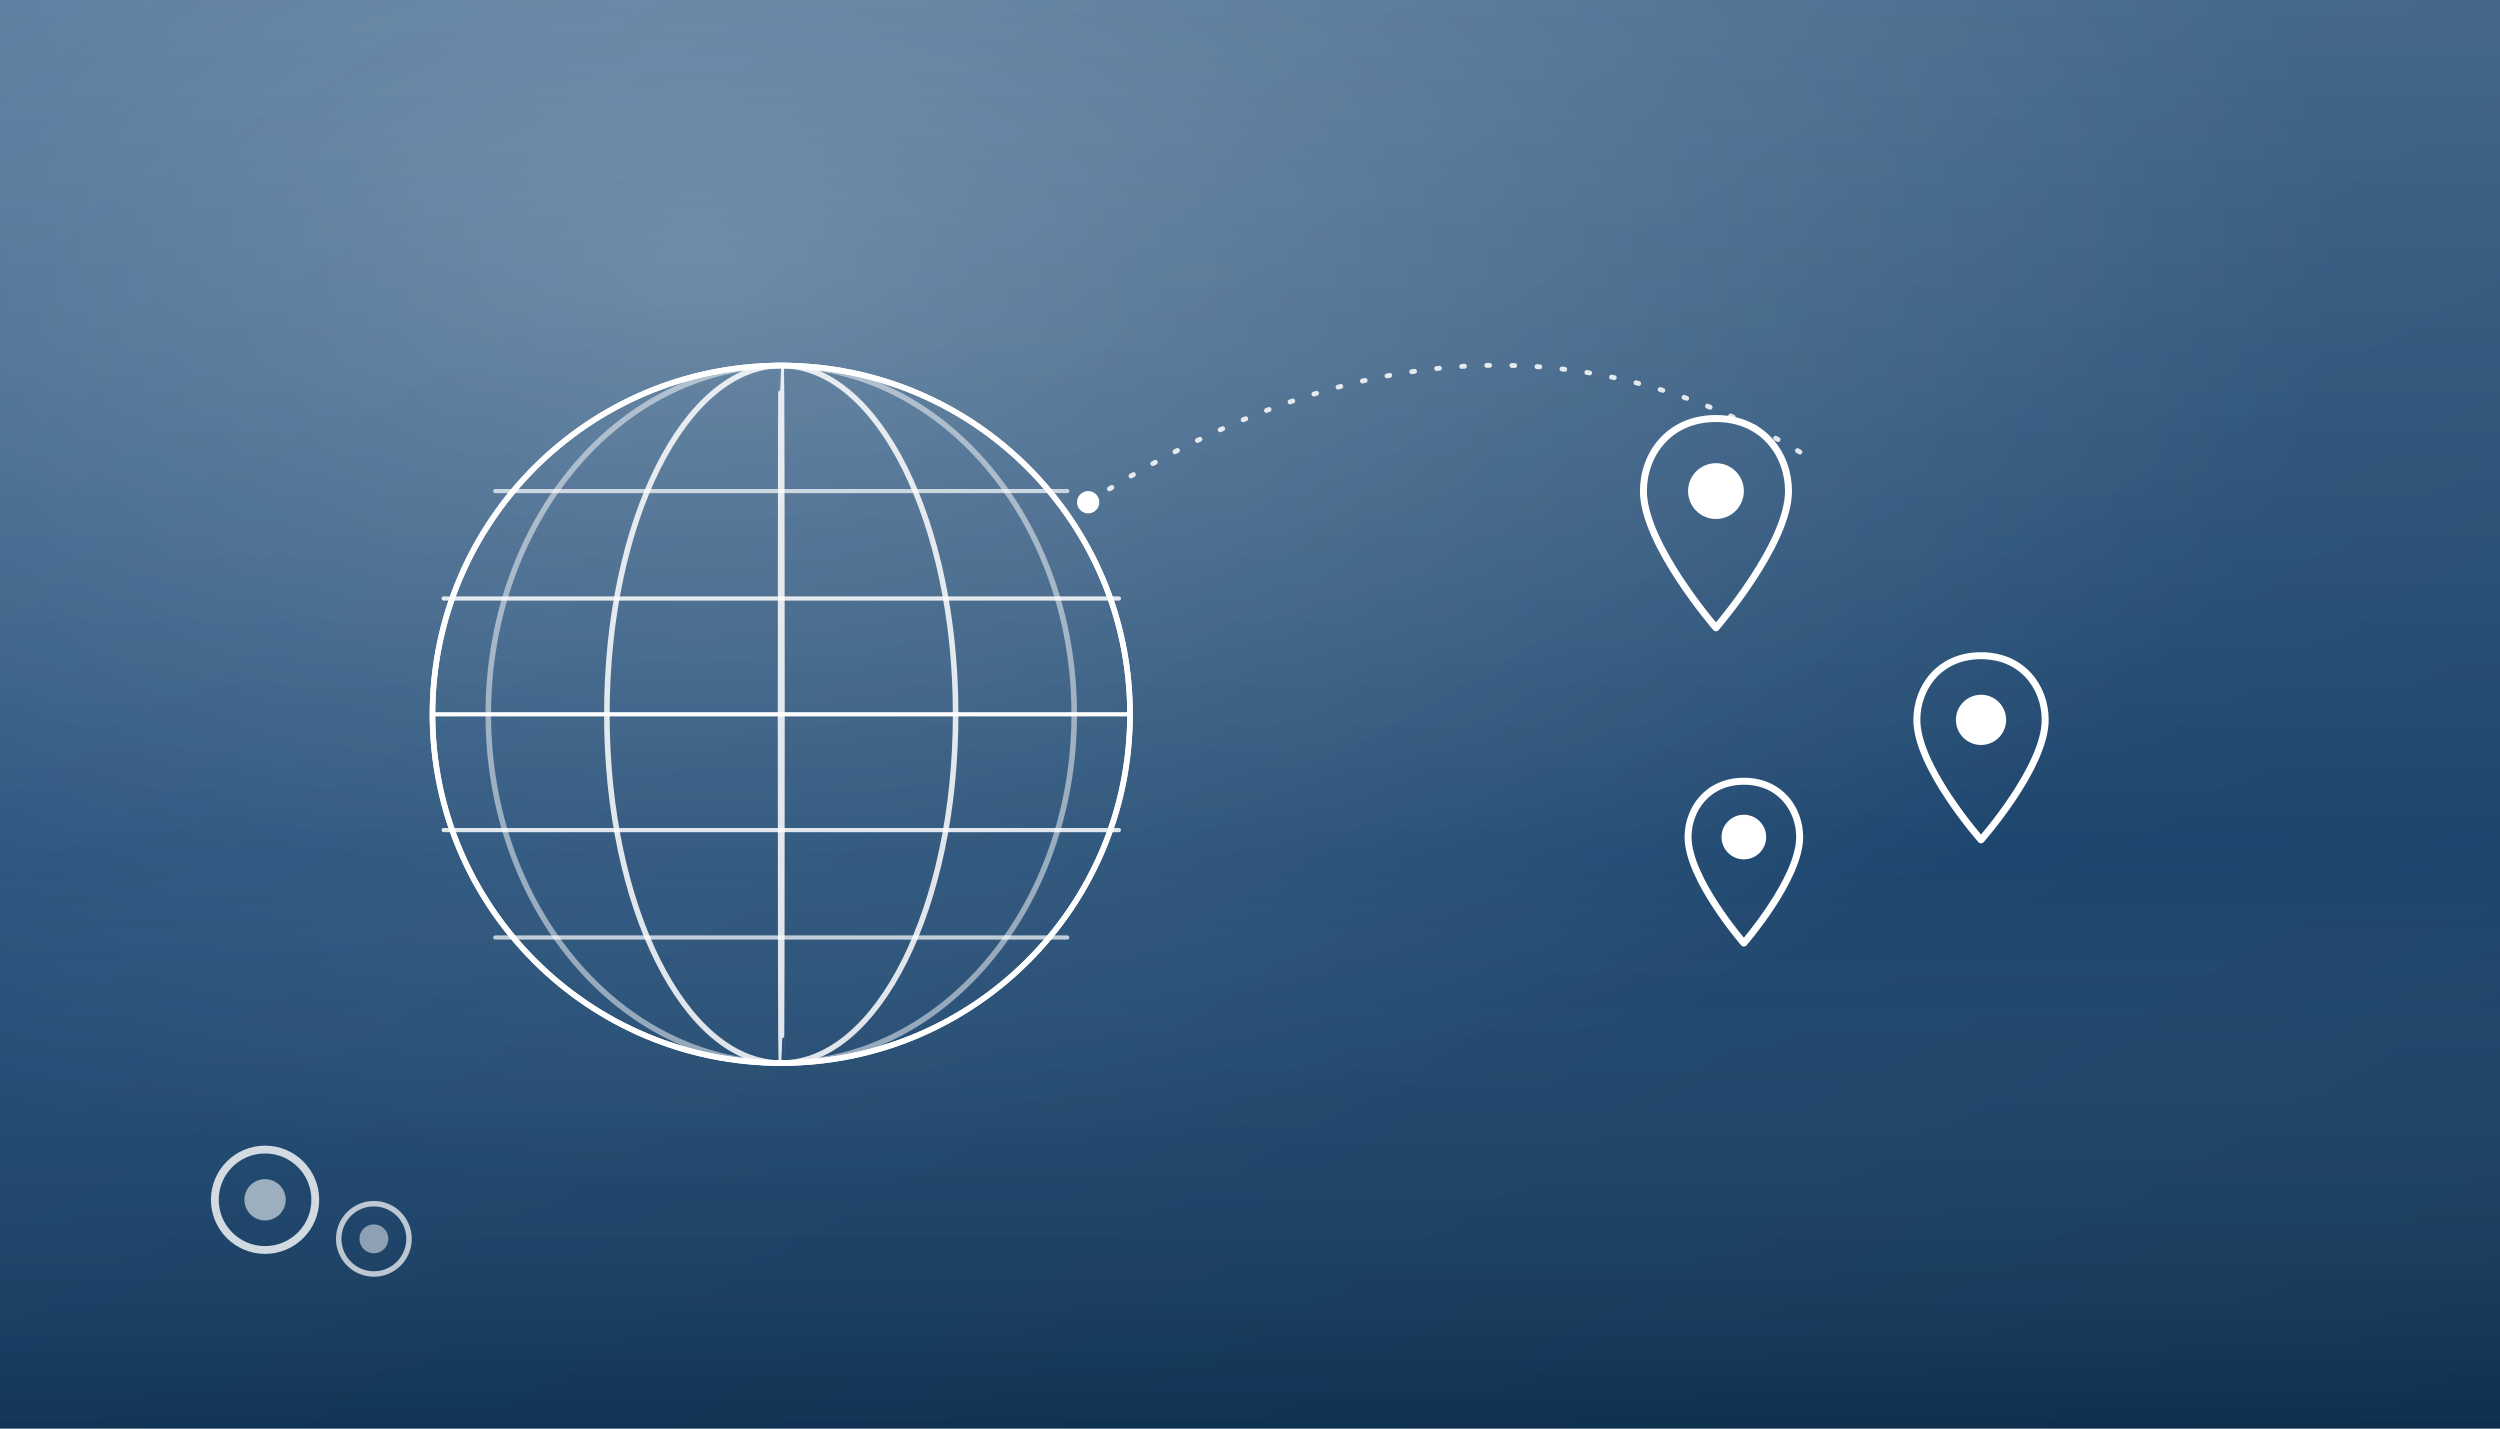
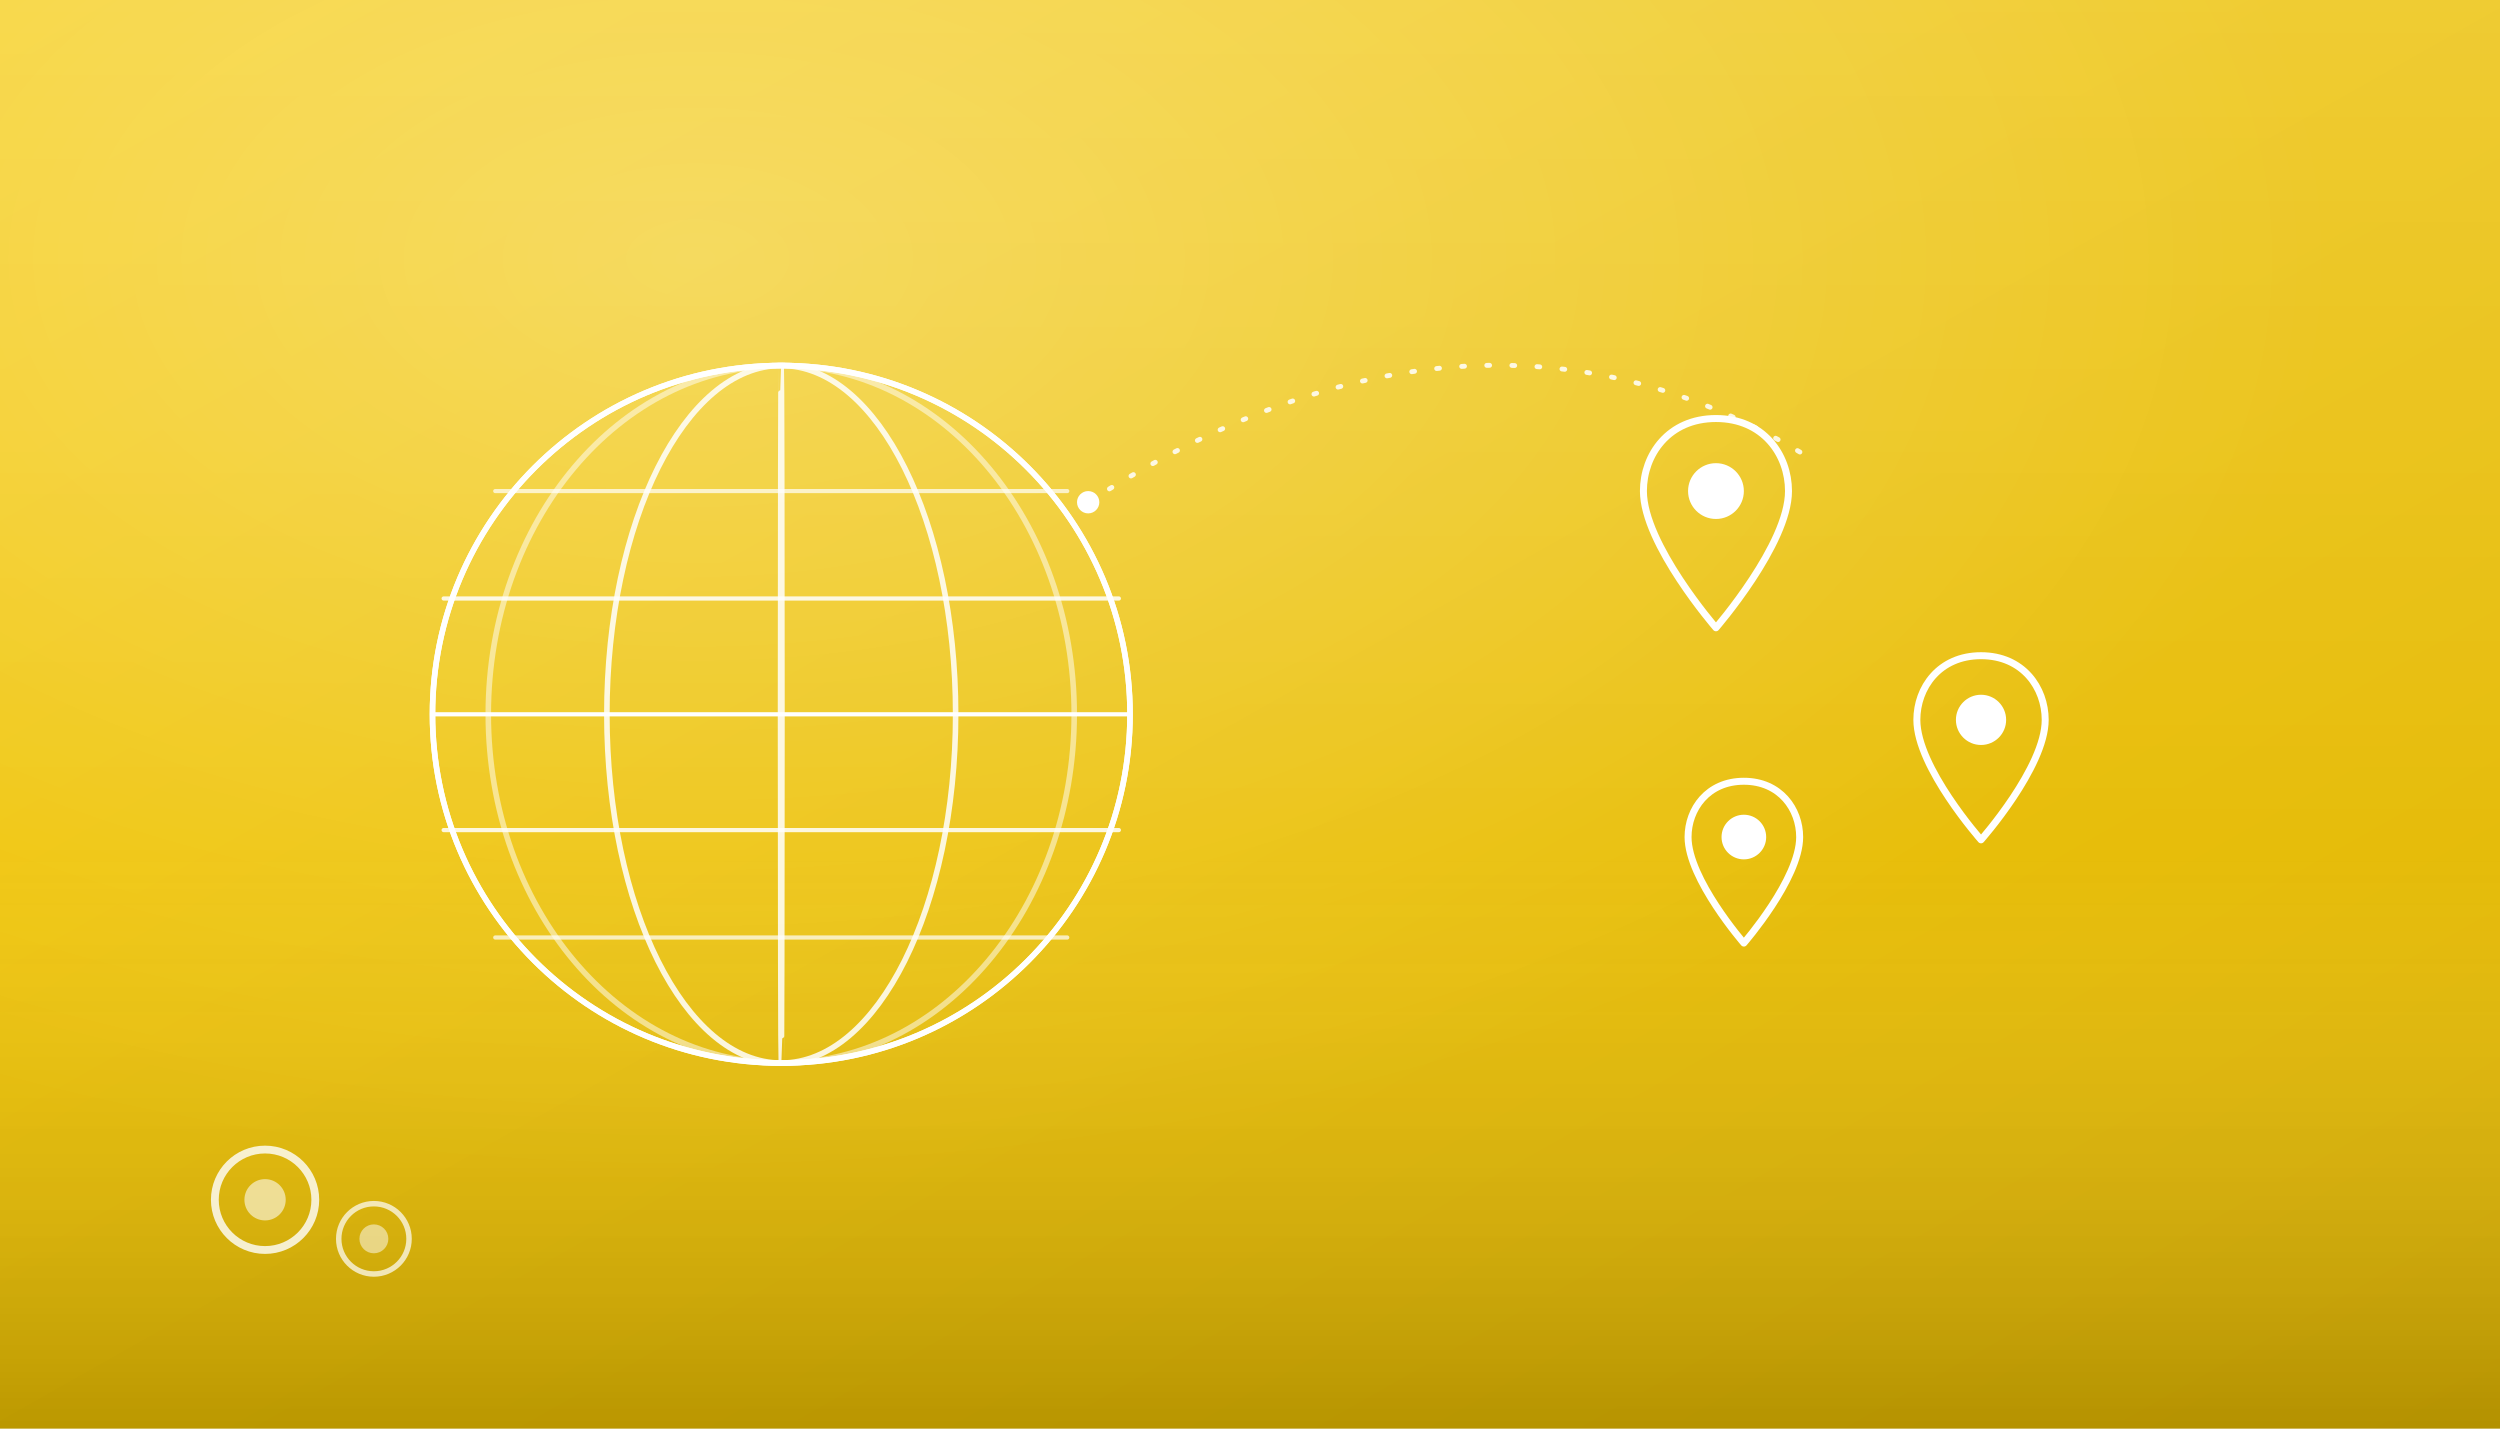
<svg xmlns="http://www.w3.org/2000/svg" viewBox="0 0 1792 1024" width="1792" height="1024">
  <defs>
    <linearGradient id="bg" x1="0%" y1="0%" x2="100%" y2="100%">
-       <stop offset="0%" stop-color="#1A4A7A" />
-       <stop offset="100%" stop-color="#123A60" />
+       <stop offset="0%" stop-color="#F5C800" />
+       <stop offset="100%" stop-color="#E0B500" />
    </linearGradient>
    <linearGradient id="sheen" x1="0%" y1="0%" x2="0%" y2="100%">
      <stop offset="0%" stop-color="white" stop-opacity="0.20" />
      <stop offset="60%" stop-color="white" stop-opacity="0.04" />
      <stop offset="100%" stop-color="black" stop-opacity="0.20" />
    </linearGradient>
    <radialGradient id="glow" cx="28%" cy="18%" r="65%">
      <stop offset="0%" stop-color="white" stop-opacity="0.26" />
      <stop offset="100%" stop-color="white" stop-opacity="0" />
    </radialGradient>
  </defs>
  <rect width="1792" height="1024" fill="url(#bg)" />
  <rect width="1792" height="1024" fill="url(#sheen)" />
  <rect width="1792" height="1024" fill="url(#glow)" />
  <g transform="translate(560,512)" fill="none" stroke="white" stroke-width="4" stroke-linecap="round">
    <circle cx="0" cy="0" r="250" />
    <line x1="-250" y1="0" x2="250" y2="0" stroke-width="3" />
    <path d="M-242,-83 L242,-83" stroke-width="3" opacity="0.85" />
    <path d="M-242,83 L242,83" stroke-width="3" opacity="0.85" />
    <path d="M-205,-160 L205,-160" stroke-width="3" opacity="0.7" />
    <path d="M-205,160 L205,160" stroke-width="3" opacity="0.7" />
    <ellipse cx="0" cy="0" rx="250" ry="250" />
    <ellipse cx="0" cy="0" rx="125" ry="250" opacity="0.85" />
    <ellipse cx="0" cy="0" rx="0.5" ry="250" opacity="0.85" />
    <ellipse cx="0" cy="0" rx="210" ry="250" opacity="0.5" />
  </g>
  <path d="M780,360 Q1060,180 1300,330" fill="none" stroke="white" stroke-width="3.5" stroke-dasharray="2 16" stroke-linecap="round" opacity="0.85" />
  <circle cx="780" cy="360" r="8" fill="white" />
  <g fill="none" stroke="white" stroke-width="5" stroke-linejoin="round">
    <g transform="translate(1230,300)">
      <path d="M0,0 C-34,0 -52,26 -52,52 C-52,90 0,150 0,150 C0,150 52,90 52,52 C52,26 34,0 0,0 Z" />
      <circle cx="0" cy="52" r="20" fill="white" stroke="none" />
    </g>
    <g transform="translate(1420,470)">
      <path d="M0,0 C-30,0 -46,23 -46,46 C-46,80 0,132 0,132 C0,132 46,80 46,46 C46,23 30,0 0,0 Z" />
      <circle cx="0" cy="46" r="18" fill="white" stroke="none" />
    </g>
    <g transform="translate(1250,560)">
      <path d="M0,0 C-26,0 -40,20 -40,40 C-40,70 0,116 0,116 C0,116 40,70 40,40 C40,20 26,0 0,0 Z" />
      <circle cx="0" cy="40" r="16" fill="white" stroke="none" />
    </g>
  </g>
  <g transform="translate(150,820) scale(2.0)" fill="none" stroke="white" stroke-linecap="round" stroke-linejoin="round" stroke-width="2.8" opacity="0.8">
    <circle cx="20" cy="20" r="18" />
    <circle cx="20" cy="20" r="6" fill="white" opacity="0.7" />
  </g>
  <g transform="translate(240,860) scale(1.4)" fill="none" stroke="white" stroke-linecap="round" stroke-linejoin="round" stroke-width="2.8" opacity="0.7">
    <circle cx="20" cy="20" r="18" />
    <circle cx="20" cy="20" r="6" fill="white" opacity="0.7" />
  </g>
</svg>
